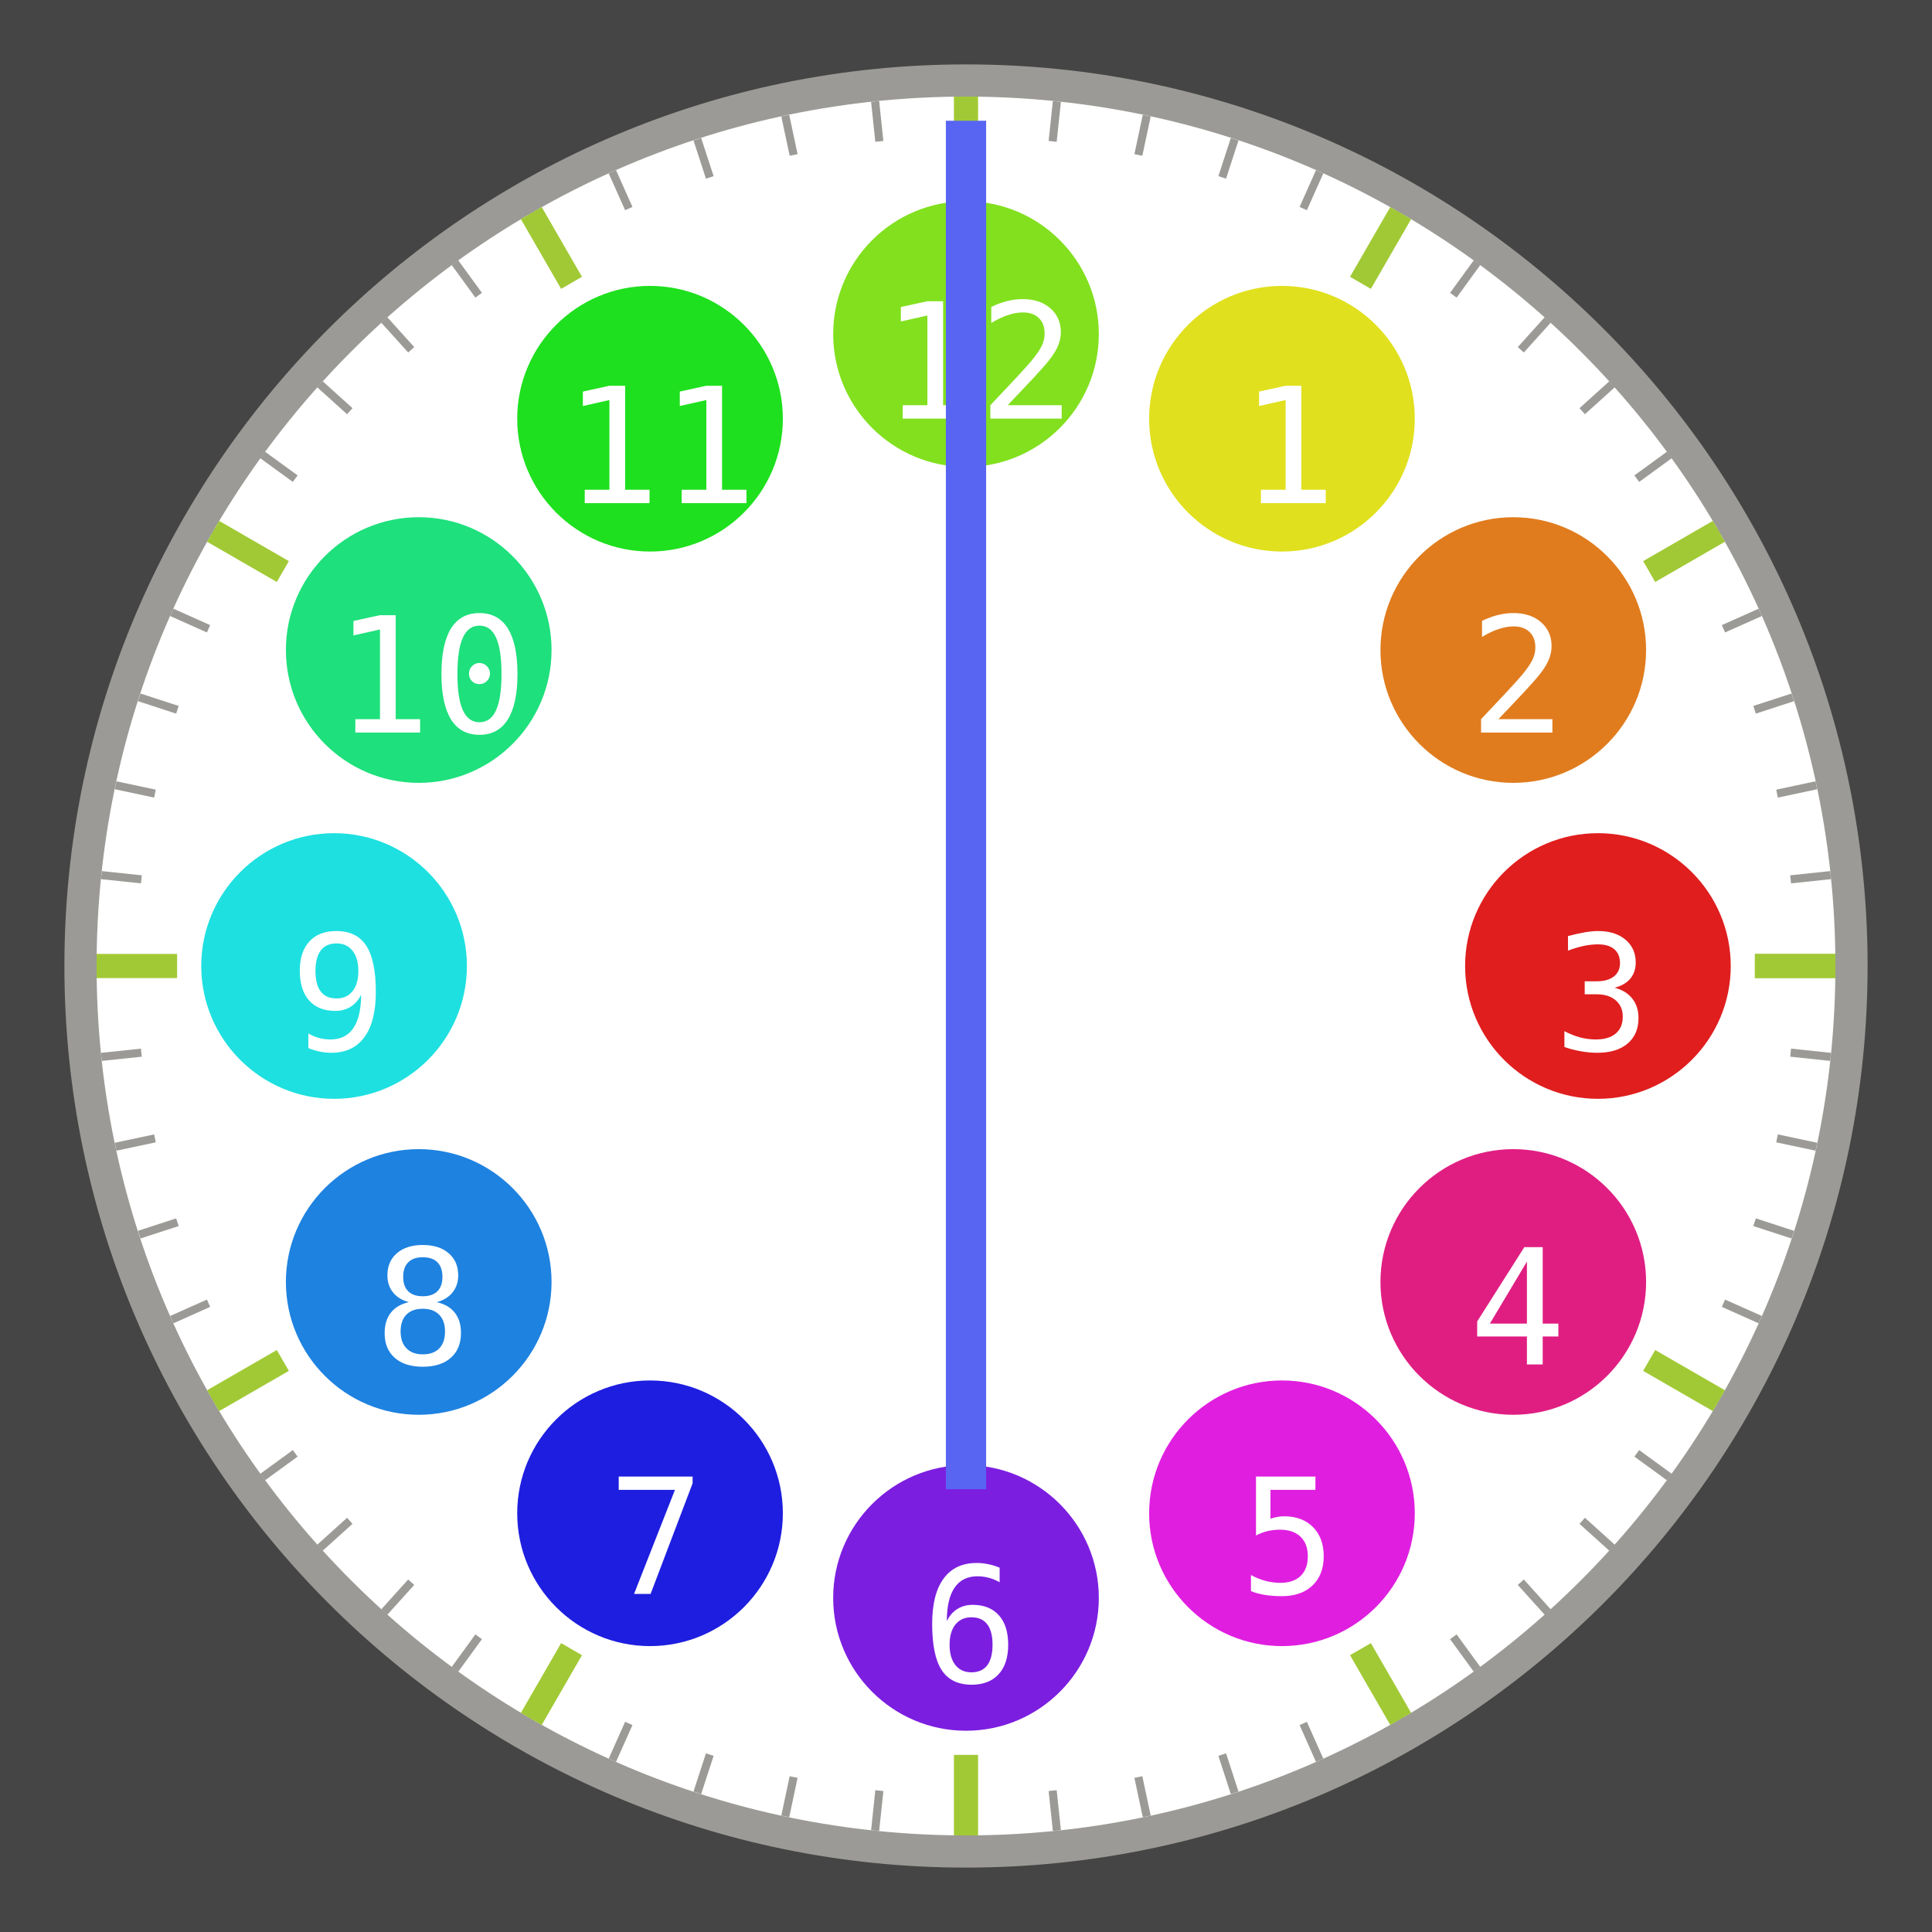
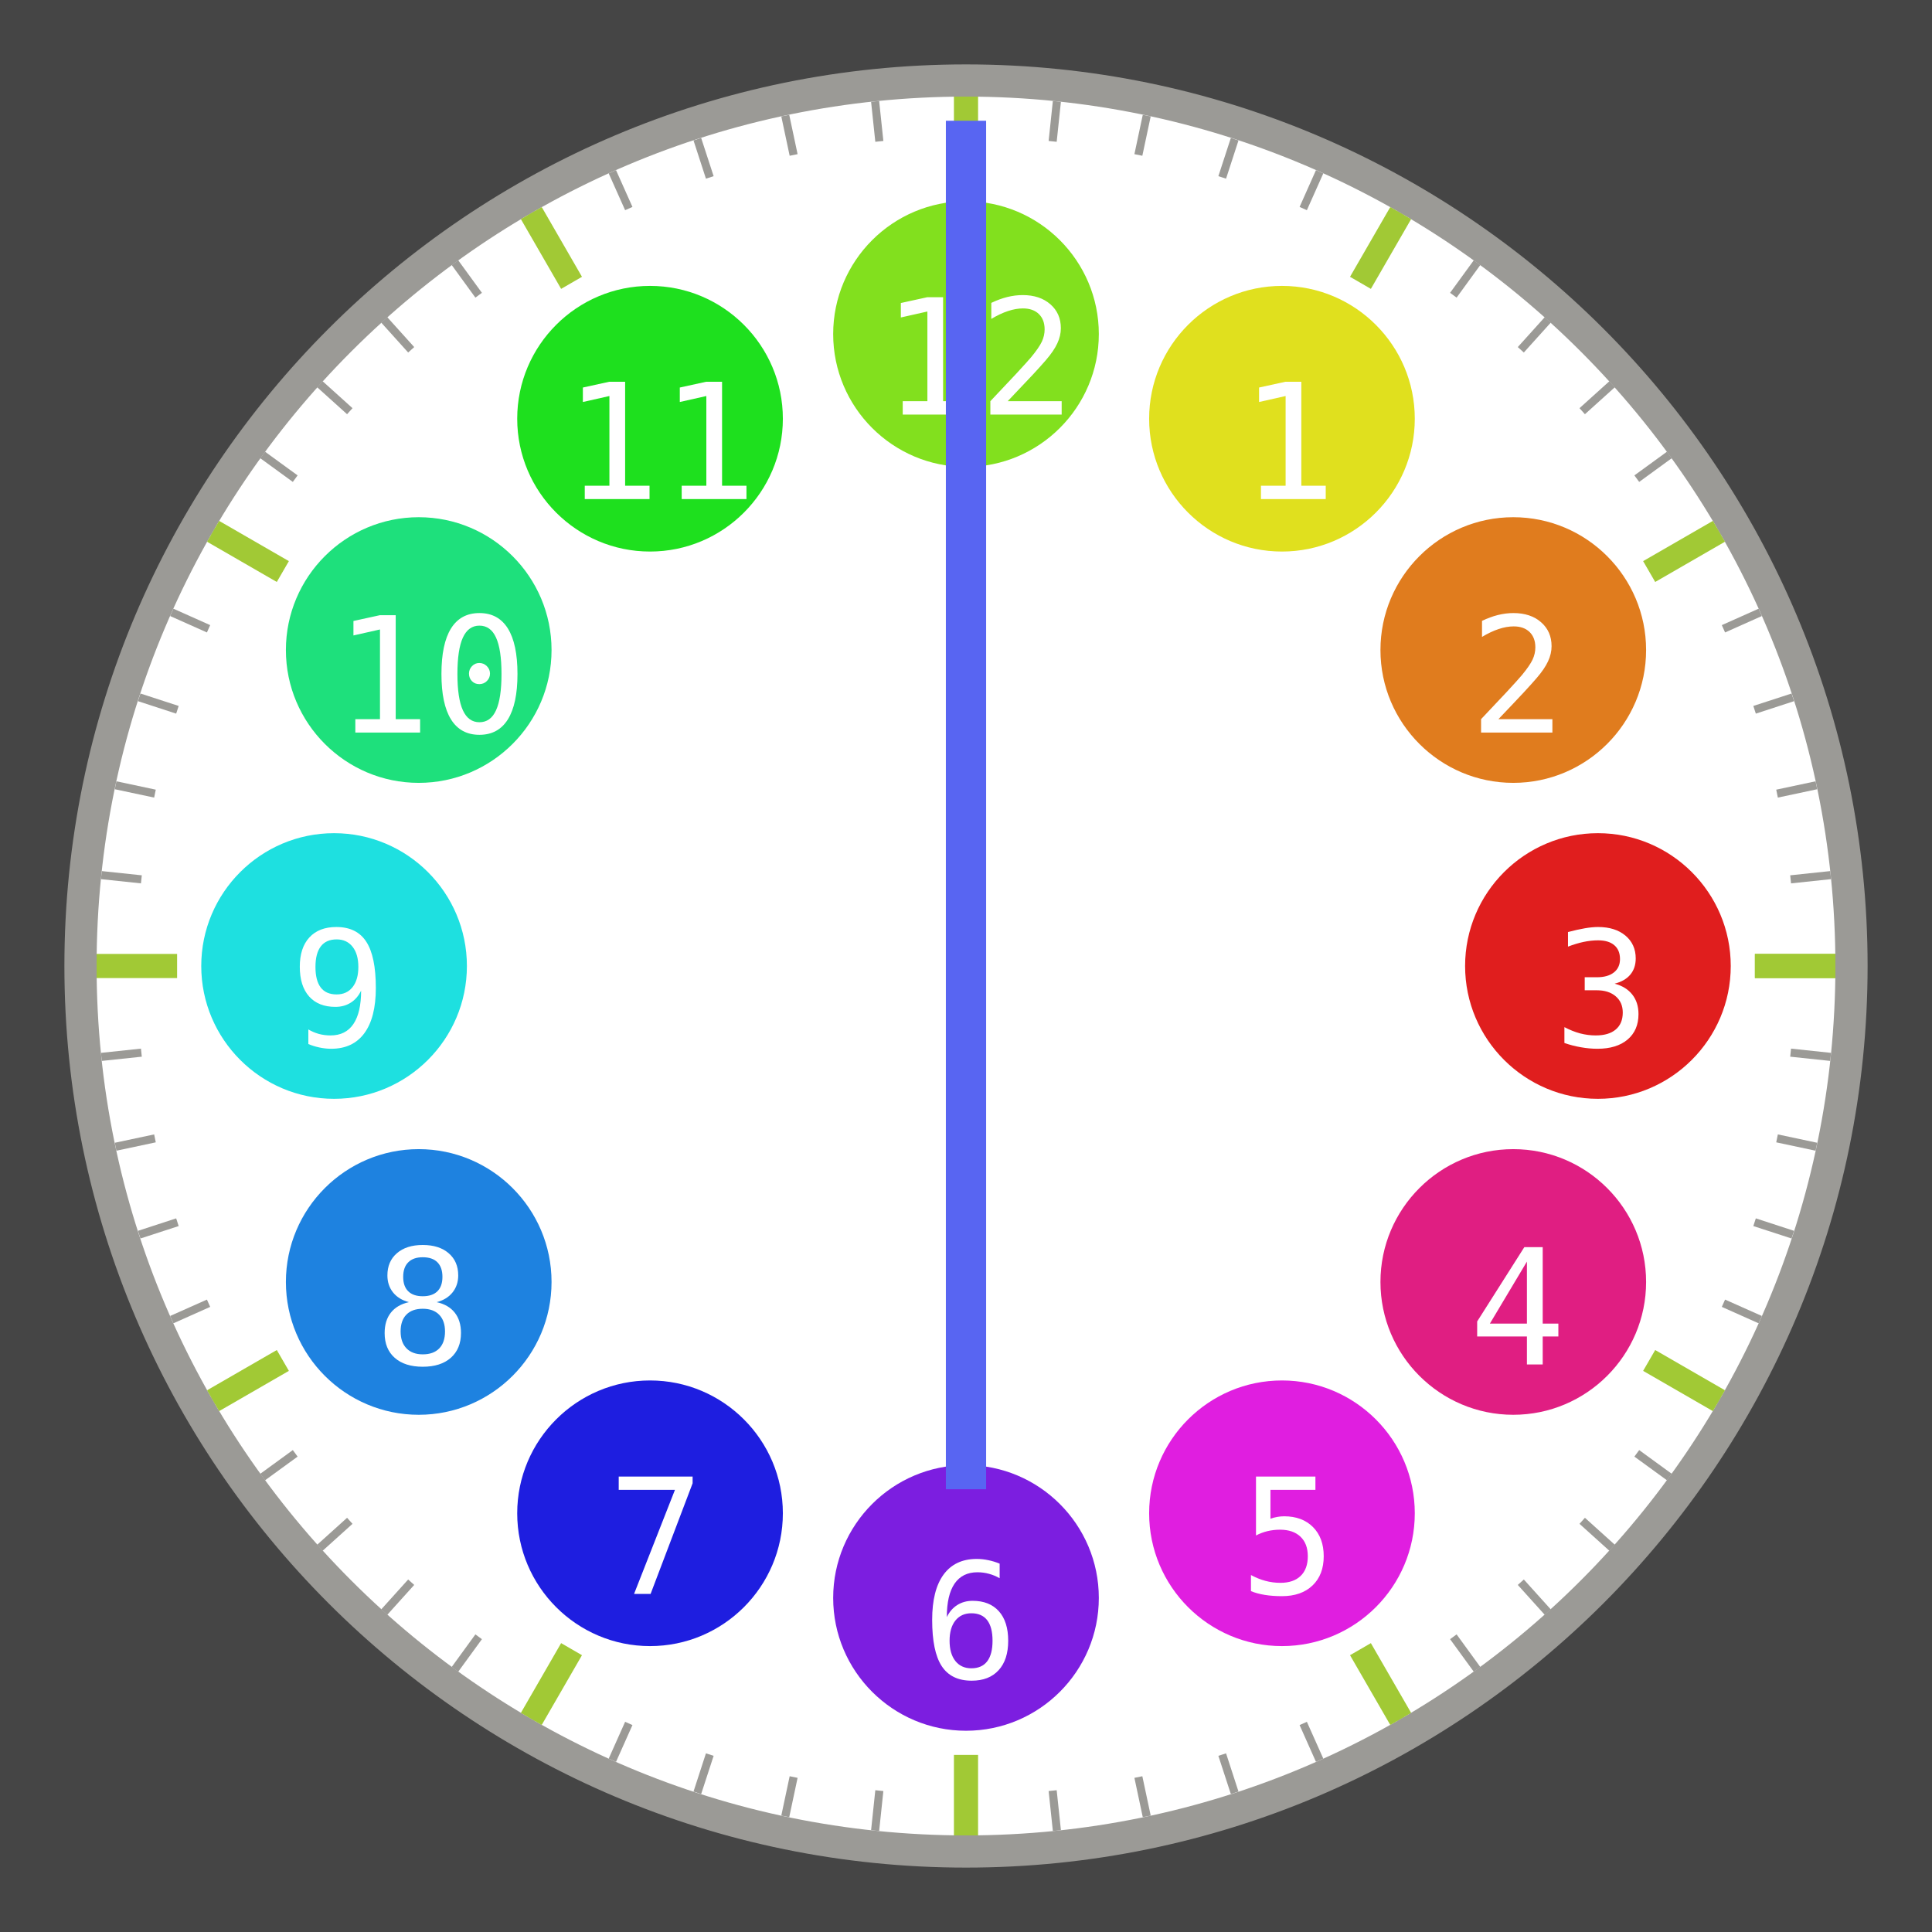
<svg xmlns="http://www.w3.org/2000/svg" version="1.1" viewBox="0 0 480 480">
  <defs>
    <clipPath id="clip_0">
      <polygon points="0 0,480 0,480 480,0 480" />
    </clipPath>
  </defs>
  <g clip-path="url(#clip_0)">
    <path style="fill:#FFFFFF;" d="M 0,0 L 480,0 L 480,480 L 0,480 L 0,0 Z" />
    <defs>
      <clipPath id="clip_1">
        <polygon points="0 0,480 0,480 480,0 480" />
      </clipPath>
    </defs>
    <g clip-path="url(#clip_1)">
      <path style="fill:#454545;" d="M 0,0 L 480,0 L 480,480 L 0,480 L 0,0 Z" />
      <path style="fill:#FFFFFF;" d="M 240,460 C 361.41,460 460,361.41 460,240 C 460,118.59 361.41,20 240,20 C 118.59,20 20,118.59 20,240 C 20,361.41 118.59,460 240,460 Z" />
      <path style="fill:#9B9A96;" d="M 240,464 C 363.61,464 464,363.61 464,240 C 464,116.39 363.61,16 240,16 C 116.39,16 16,116.39 16,240 C 16,363.61 116.39,464 240,464 M 240,456 C 120.80,456 24,359.20 24,240 C 24,120.80 120.80,24 240,24 C 359.20,24 456,120.80 456,240 C 456,359.20 359.20,456 240,456 Z" />
      <path style="fill:#9B9A96;" d="M 456,239 L 456,241 L 446,241 L 446,239 L 456,239 Z" />
      <path style="fill:#9B9A96;" d="M 454.70,216.42 L 454.92,218.42 L 444.98,219.47 L 444.77,217.47 L 454.70,216.42 Z" />
      <path style="fill:#9B9A96;" d="M 451.08,194.11 L 451.48,196.08 L 441.70,198.16 L 441.30,196.19 L 451.08,194.11 Z" />
      <path style="fill:#9B9A96;" d="M 445.11,172.30 L 445.73,174.20 L 436.23,177.30 L 435.61,175.39 L 445.11,172.30 Z" />
      <path style="fill:#9B9A96;" d="M 436.92,151.23 L 437.73,153.05 L 428.59,157.13 L 427.78,155.31 L 436.92,151.23 Z" />
      <path style="fill:#9B9A96;" d="M 426.56,131.14 L 427.56,132.86 L 418.91,137.86 L 417.91,136.14 L 426.56,131.14 Z" />
      <path style="fill:#9B9A96;" d="M 414.16,112.22 L 415.34,113.84 L 407.25,119.73 L 406.06,118.11 L 414.16,112.22 Z" />
      <path style="fill:#9B9A96;" d="M 399.84,94.72 L 401.19,96.22 L 393.77,102.91 L 392.42,101.41 L 399.84,94.72 Z" />
      <path style="fill:#9B9A96;" d="M 383.78,78.81 L 385.28,80.16 L 378.59,87.58 L 377.09,86.23 L 383.78,78.81 Z" />
      <path style="fill:#9B9A96;" d="M 366.16,64.66 L 367.78,65.84 L 361.89,73.94 L 360.27,72.75 L 366.16,64.66 Z" />
      <path style="fill:#9B9A96;" d="M 347.14,52.44 L 348.86,53.44 L 343.86,62.09 L 342.14,61.09 L 347.14,52.44 Z" />
      <path style="fill:#9B9A96;" d="M 326.95,42.27 L 328.77,43.08 L 324.69,52.22 L 322.88,51.41 L 326.95,42.27 Z" />
      <path style="fill:#9B9A96;" d="M 305.80,34.27 L 307.70,34.89 L 304.61,44.39 L 302.70,43.77 L 305.80,34.27 Z" />
      <path style="fill:#9B9A96;" d="M 283.92,28.52 L 285.89,28.92 L 283.81,38.70 L 281.84,38.30 L 283.92,28.52 Z" />
      <path style="fill:#9B9A96;" d="M 261.58,25.08 L 263.58,25.30 L 262.53,35.23 L 260.53,35.02 L 261.58,25.08 Z" />
      <path style="fill:#9B9A96;" d="M 239,24 L 241,24 L 241,34 L 239,34 L 239,24 Z" />
      <path style="fill:#9B9A96;" d="M 216.42,25.30 L 218.42,25.08 L 219.47,35.02 L 217.47,35.23 L 216.42,25.30 Z" />
      <path style="fill:#9B9A96;" d="M 194.11,28.92 L 196.08,28.52 L 198.16,38.30 L 196.19,38.70 L 194.11,28.92 Z" />
      <path style="fill:#9B9A96;" d="M 172.30,34.89 L 174.20,34.27 L 177.30,43.77 L 175.39,44.39 L 172.30,34.89 Z" />
      <path style="fill:#9B9A96;" d="M 151.23,43.08 L 153.05,42.27 L 157.13,51.41 L 155.31,52.22 L 151.23,43.08 Z" />
      <path style="fill:#9B9A96;" d="M 131.14,53.44 L 132.86,52.44 L 137.86,61.09 L 136.14,62.09 L 131.14,53.44 Z" />
      <path style="fill:#9B9A96;" d="M 112.22,65.84 L 113.84,64.66 L 119.73,72.75 L 118.11,73.94 L 112.22,65.84 Z" />
      <path style="fill:#9B9A96;" d="M 94.72,80.16 L 96.22,78.81 L 102.91,86.23 L 101.41,87.58 L 94.72,80.16 Z" />
      <path style="fill:#9B9A96;" d="M 78.81,96.22 L 80.16,94.72 L 87.58,101.41 L 86.23,102.91 L 78.81,96.22 Z" />
      <path style="fill:#9B9A96;" d="M 64.66,113.84 L 65.84,112.22 L 73.94,118.11 L 72.75,119.73 L 64.66,113.84 Z" />
      <path style="fill:#9B9A96;" d="M 52.44,132.86 L 53.44,131.14 L 62.09,136.14 L 61.09,137.86 L 52.44,132.86 Z" />
      <path style="fill:#9B9A96;" d="M 42.27,153.05 L 43.08,151.23 L 52.22,155.31 L 51.41,157.13 L 42.27,153.05 Z" />
      <path style="fill:#9B9A96;" d="M 34.27,174.20 L 34.89,172.30 L 44.39,175.39 L 43.77,177.30 L 34.27,174.20 Z" />
      <path style="fill:#9B9A96;" d="M 28.52,196.08 L 28.92,194.11 L 38.70,196.19 L 38.30,198.16 L 28.52,196.08 Z" />
      <path style="fill:#9B9A96;" d="M 25.08,218.42 L 25.30,216.42 L 35.23,217.47 L 35.02,219.47 L 25.08,218.42 Z" />
      <path style="fill:#9B9A96;" d="M 24,241 L 24,239 L 34,239 L 34,241 L 24,241 Z" />
      <path style="fill:#9B9A96;" d="M 25.30,263.58 L 25.08,261.58 L 35.02,260.53 L 35.23,262.53 L 25.30,263.58 Z" />
      <path style="fill:#9B9A96;" d="M 28.92,285.89 L 28.52,283.92 L 38.30,281.84 L 38.70,283.81 L 28.92,285.89 Z" />
      <path style="fill:#9B9A96;" d="M 34.89,307.70 L 34.27,305.80 L 43.77,302.70 L 44.39,304.61 L 34.89,307.70 Z" />
      <path style="fill:#9B9A96;" d="M 43.08,328.77 L 42.27,326.95 L 51.41,322.88 L 52.22,324.69 L 43.08,328.77 Z" />
      <path style="fill:#9B9A96;" d="M 53.44,348.86 L 52.44,347.14 L 61.09,342.14 L 62.09,343.86 L 53.44,348.86 Z" />
      <path style="fill:#9B9A96;" d="M 65.84,367.78 L 64.66,366.16 L 72.75,360.27 L 73.94,361.89 L 65.84,367.78 Z" />
      <path style="fill:#9B9A96;" d="M 80.16,385.28 L 78.81,383.78 L 86.23,377.09 L 87.58,378.59 L 80.16,385.28 Z" />
      <path style="fill:#9B9A96;" d="M 96.22,401.19 L 94.72,399.84 L 101.41,392.42 L 102.91,393.77 L 96.22,401.19 Z" />
      <path style="fill:#9B9A96;" d="M 113.84,415.34 L 112.22,414.16 L 118.11,406.06 L 119.73,407.25 L 113.84,415.34 Z" />
      <path style="fill:#9B9A96;" d="M 132.86,427.56 L 131.14,426.56 L 136.14,417.91 L 137.86,418.91 L 132.86,427.56 Z" />
      <path style="fill:#9B9A96;" d="M 153.05,437.73 L 151.23,436.92 L 155.31,427.78 L 157.13,428.59 L 153.05,437.73 Z" />
      <path style="fill:#9B9A96;" d="M 174.20,445.73 L 172.30,445.11 L 175.39,435.61 L 177.30,436.23 L 174.20,445.73 Z" />
      <path style="fill:#9B9A96;" d="M 196.08,451.48 L 194.11,451.08 L 196.19,441.30 L 198.16,441.70 L 196.08,451.48 Z" />
      <path style="fill:#9B9A96;" d="M 218.42,454.92 L 216.42,454.70 L 217.47,444.77 L 219.47,444.98 L 218.42,454.92 Z" />
      <path style="fill:#9B9A96;" d="M 241,456 L 239,456 L 239,446 L 241,446 L 241,456 Z" />
      <path style="fill:#9B9A96;" d="M 263.58,454.70 L 261.58,454.92 L 260.53,444.98 L 262.53,444.77 L 263.58,454.70 Z" />
      <path style="fill:#9B9A96;" d="M 285.89,451.08 L 283.92,451.48 L 281.84,441.70 L 283.81,441.30 L 285.89,451.08 Z" />
      <path style="fill:#9B9A96;" d="M 307.70,445.11 L 305.80,445.73 L 302.70,436.23 L 304.61,435.61 L 307.70,445.11 Z" />
      <path style="fill:#9B9A96;" d="M 328.77,436.92 L 326.95,437.73 L 322.88,428.59 L 324.69,427.78 L 328.77,436.92 Z" />
      <path style="fill:#9B9A96;" d="M 348.86,426.56 L 347.14,427.56 L 342.14,418.91 L 343.86,417.91 L 348.86,426.56 Z" />
      <path style="fill:#9B9A96;" d="M 367.78,414.16 L 366.16,415.34 L 360.27,407.25 L 361.89,406.06 L 367.78,414.16 Z" />
      <path style="fill:#9B9A96;" d="M 385.28,399.84 L 383.78,401.19 L 377.09,393.77 L 378.59,392.42 L 385.28,399.84 Z" />
      <path style="fill:#9B9A96;" d="M 401.19,383.78 L 399.84,385.28 L 392.42,378.59 L 393.77,377.09 L 401.19,383.78 Z" />
      <path style="fill:#9B9A96;" d="M 415.34,366.16 L 414.16,367.78 L 406.06,361.89 L 407.25,360.27 L 415.34,366.16 Z" />
      <path style="fill:#9B9A96;" d="M 427.56,347.14 L 426.56,348.86 L 417.91,343.86 L 418.91,342.14 L 427.56,347.14 Z" />
      <path style="fill:#9B9A96;" d="M 437.73,326.95 L 436.92,328.77 L 427.78,324.69 L 428.59,322.88 L 437.73,326.95 Z" />
      <path style="fill:#9B9A96;" d="M 445.73,305.80 L 445.11,307.70 L 435.61,304.61 L 436.23,302.70 L 445.73,305.80 Z" />
      <path style="fill:#9B9A96;" d="M 451.48,283.92 L 451.08,285.89 L 441.30,283.81 L 441.70,281.84 L 451.48,283.92 Z" />
      <path style="fill:#9B9A96;" d="M 454.92,261.58 L 454.70,263.58 L 444.77,262.53 L 444.98,260.53 L 454.92,261.58 Z" />
      <path style="fill:#9B9A96;" d="M 456,239 L 456,241 L 446,241 L 446,239 L 456,239 Z" />
      <path style="fill:#A1C935;" d="M 456,237 L 456,243 L 436,243 L 436,237 L 456,237 Z" />
      <path style="fill:#A1C935;" d="M 425.56,129.41 L 428.56,134.59 L 411.23,144.59 L 408.23,139.41 L 425.56,129.41 Z" />
      <path style="fill:#A1C935;" d="M 345.41,51.44 L 350.59,54.44 L 340.59,71.77 L 335.41,68.77 L 345.41,51.44 Z" />
      <path style="fill:#A1C935;" d="M 237,24 L 243,24 L 243,44 L 237,44 L 237,24 Z" />
      <path style="fill:#A1C935;" d="M 129.41,54.44 L 134.59,51.44 L 144.59,68.77 L 139.41,71.77 L 129.41,54.44 Z" />
      <path style="fill:#A1C935;" d="M 51.44,134.59 L 54.44,129.41 L 71.77,139.41 L 68.77,144.59 L 51.44,134.59 Z" />
      <path style="fill:#A1C935;" d="M 24,243 L 24,237 L 44,237 L 44,243 L 24,243 Z" />
      <path style="fill:#A1C935;" d="M 54.44,350.59 L 51.44,345.41 L 68.77,335.41 L 71.77,340.59 L 54.44,350.59 Z" />
      <path style="fill:#A1C935;" d="M 134.59,428.56 L 129.41,425.56 L 139.41,408.23 L 144.59,411.23 L 134.59,428.56 Z" />
      <path style="fill:#A1C935;" d="M 243,456 L 237,456 L 237,436 L 243,436 L 243,456 Z" />
      <path style="fill:#A1C935;" d="M 350.59,425.56 L 345.41,428.56 L 335.41,411.23 L 340.59,408.23 L 350.59,425.56 Z" />
      <path style="fill:#A1C935;" d="M 428.56,345.41 L 425.56,350.59 L 408.23,340.59 L 411.23,335.41 L 428.56,345.41 Z" />
      <path style="fill:#A1C935;" d="M 456,237 L 456,243 L 436,243 L 436,237 L 456,237 Z" />
      <path style="fill:#E0E01E;" d="M 318.50,137.03 C 336.70,137.03 351.50,122.23 351.50,104.03 C 351.50,85.83 336.70,71.03 318.50,71.03 C 300.30,71.03 285.50,85.83 285.50,104.03 C 285.50,122.23 300.30,137.03 318.50,137.03 Z" />
-       <text x="308" y="125" xml:space="preserve" style="font-size:40px;font-family:Cerial,monospace;fill:#FFFFFF;">1</text>
+       <text x="308" y="124" xml:space="preserve" style="font-size:40px;font-family:Cerial,monospace;fill:#FFFFFF;">1</text>
      <path style="fill:#E07C1E;" d="M 375.97,194.50 C 394.17,194.50 408.97,179.70 408.97,161.50 C 408.97,143.30 394.17,128.50 375.97,128.50 C 357.77,128.50 342.97,143.30 342.97,161.50 C 342.97,179.70 357.77,194.50 375.97,194.50 Z" />
      <text x="365" y="182" xml:space="preserve" style="font-size:40px;font-family:Cerial,monospace;fill:#FFFFFF;">2</text>
      <path style="fill:#E01E1E;" d="M 397,273 C 415.20,273 430,258.20 430,240 C 430,221.80 415.20,207 397,207 C 378.80,207 364,221.80 364,240 C 364,258.20 378.80,273 397,273 Z" />
-       <text x="386" y="261" xml:space="preserve" style="font-size:40px;font-family:Cerial,monospace;fill:#FFFFFF;">3</text>
+       <text x="386" y="260" xml:space="preserve" style="font-size:40px;font-family:Cerial,monospace;fill:#FFFFFF;">3</text>
      <path style="fill:#E01E82;" d="M 375.97,351.50 C 394.17,351.50 408.97,336.70 408.97,318.50 C 408.97,300.30 394.17,285.50 375.97,285.50 C 357.77,285.50 342.97,300.30 342.97,318.50 C 342.97,336.70 357.77,351.50 375.97,351.50 Z" />
      <text x="365" y="339" xml:space="preserve" style="font-size:40px;font-family:Cerial,monospace;fill:#FFFFFF;">4</text>
      <path style="fill:#E01EE0;" d="M 318.50,408.97 C 336.70,408.97 351.50,394.17 351.50,375.97 C 351.50,357.77 336.70,342.97 318.50,342.97 C 300.30,342.97 285.50,357.77 285.50,375.97 C 285.50,394.17 300.30,408.97 318.50,408.97 Z" />
      <text x="308" y="396" xml:space="preserve" style="font-size:40px;font-family:Cerial,monospace;fill:#FFFFFF;">5</text>
      <path style="fill:#7C1EE0;" d="M 240,430 C 258.20,430 273,415.20 273,397 C 273,378.80 258.20,364 240,364 C 221.80,364 207,378.80 207,397 C 207,415.20 221.80,430 240,430 Z" />
-       <text x="229" y="418" xml:space="preserve" style="font-size:40px;font-family:Cerial,monospace;fill:#FFFFFF;">6</text>
+       <text x="229" y="417" xml:space="preserve" style="font-size:40px;font-family:Cerial,monospace;fill:#FFFFFF;">6</text>
      <path style="fill:#1E1EE0;" d="M 161.50,408.97 C 179.70,408.97 194.50,394.17 194.50,375.97 C 194.50,357.77 179.70,342.97 161.50,342.97 C 143.30,342.97 128.50,357.77 128.50,375.97 C 128.50,394.17 143.30,408.97 161.50,408.97 Z" />
      <text x="151" y="396" xml:space="preserve" style="font-size:40px;font-family:Cerial,monospace;fill:#FFFFFF;">7</text>
      <path style="fill:#1E82E0;" d="M 104.03,351.50 C 122.23,351.50 137.03,336.70 137.03,318.50 C 137.03,300.30 122.23,285.50 104.03,285.50 C 85.83,285.50 71.03,300.30 71.03,318.50 C 71.03,336.70 85.83,351.50 104.03,351.50 Z" />
      <text x="93" y="339" xml:space="preserve" style="font-size:40px;font-family:Cerial,monospace;fill:#FFFFFF;">8</text>
      <path style="fill:#1EE0E0;" d="M 83,273 C 101.20,273 116,258.20 116,240 C 116,221.80 101.20,207 83,207 C 64.80,207 50,221.80 50,240 C 50,258.20 64.80,273 83,273 Z" />
-       <text x="72" y="261" xml:space="preserve" style="font-size:40px;font-family:Cerial,monospace;fill:#FFFFFF;">9</text>
+       <text x="72" y="260" xml:space="preserve" style="font-size:40px;font-family:Cerial,monospace;fill:#FFFFFF;">9</text>
      <path style="fill:#1EE07C;" d="M 104.03,194.50 C 122.23,194.50 137.03,179.70 137.03,161.50 C 137.03,143.30 122.23,128.50 104.03,128.50 C 85.83,128.50 71.03,143.30 71.03,161.50 C 71.03,179.70 85.83,194.50 104.03,194.50 Z" />
      <text x="83" y="182" xml:space="preserve" style="font-size:40px;font-family:Cerial,monospace;fill:#FFFFFF;">10</text>
      <path style="fill:#1EE01E;" d="M 161.50,137.03 C 179.70,137.03 194.50,122.23 194.50,104.03 C 194.50,85.83 179.70,71.03 161.50,71.03 C 143.30,71.03 128.50,85.83 128.50,104.03 C 128.50,122.23 143.30,137.03 161.50,137.03 Z" />
-       <text x="140" y="125" xml:space="preserve" style="font-size:40px;font-family:Cerial,monospace;fill:#FFFFFF;">11</text>
+       <text x="140" y="124" xml:space="preserve" style="font-size:40px;font-family:Cerial,monospace;fill:#FFFFFF;">11</text>
      <path style="fill:#82E01E;" d="M 240,116 C 258.20,116 273,101.20 273,83 C 273,64.80 258.20,50 240,50 C 221.80,50 207,64.80 207,83 C 207,101.20 221.80,116 240,116 Z" />
-       <text x="219" y="104" xml:space="preserve" style="font-size:40px;font-family:Cerial,monospace;fill:#FFFFFF;">12</text>
+       <text x="219" y="103" xml:space="preserve" style="font-size:40px;font-family:Cerial,monospace;fill:#FFFFFF;">12</text>
      <path style="fill:#5865F2;" d="M 235,30 L 235,370 L 245,370 L 245,30 L 235,30 Z" />
    </g>
  </g>
</svg>
